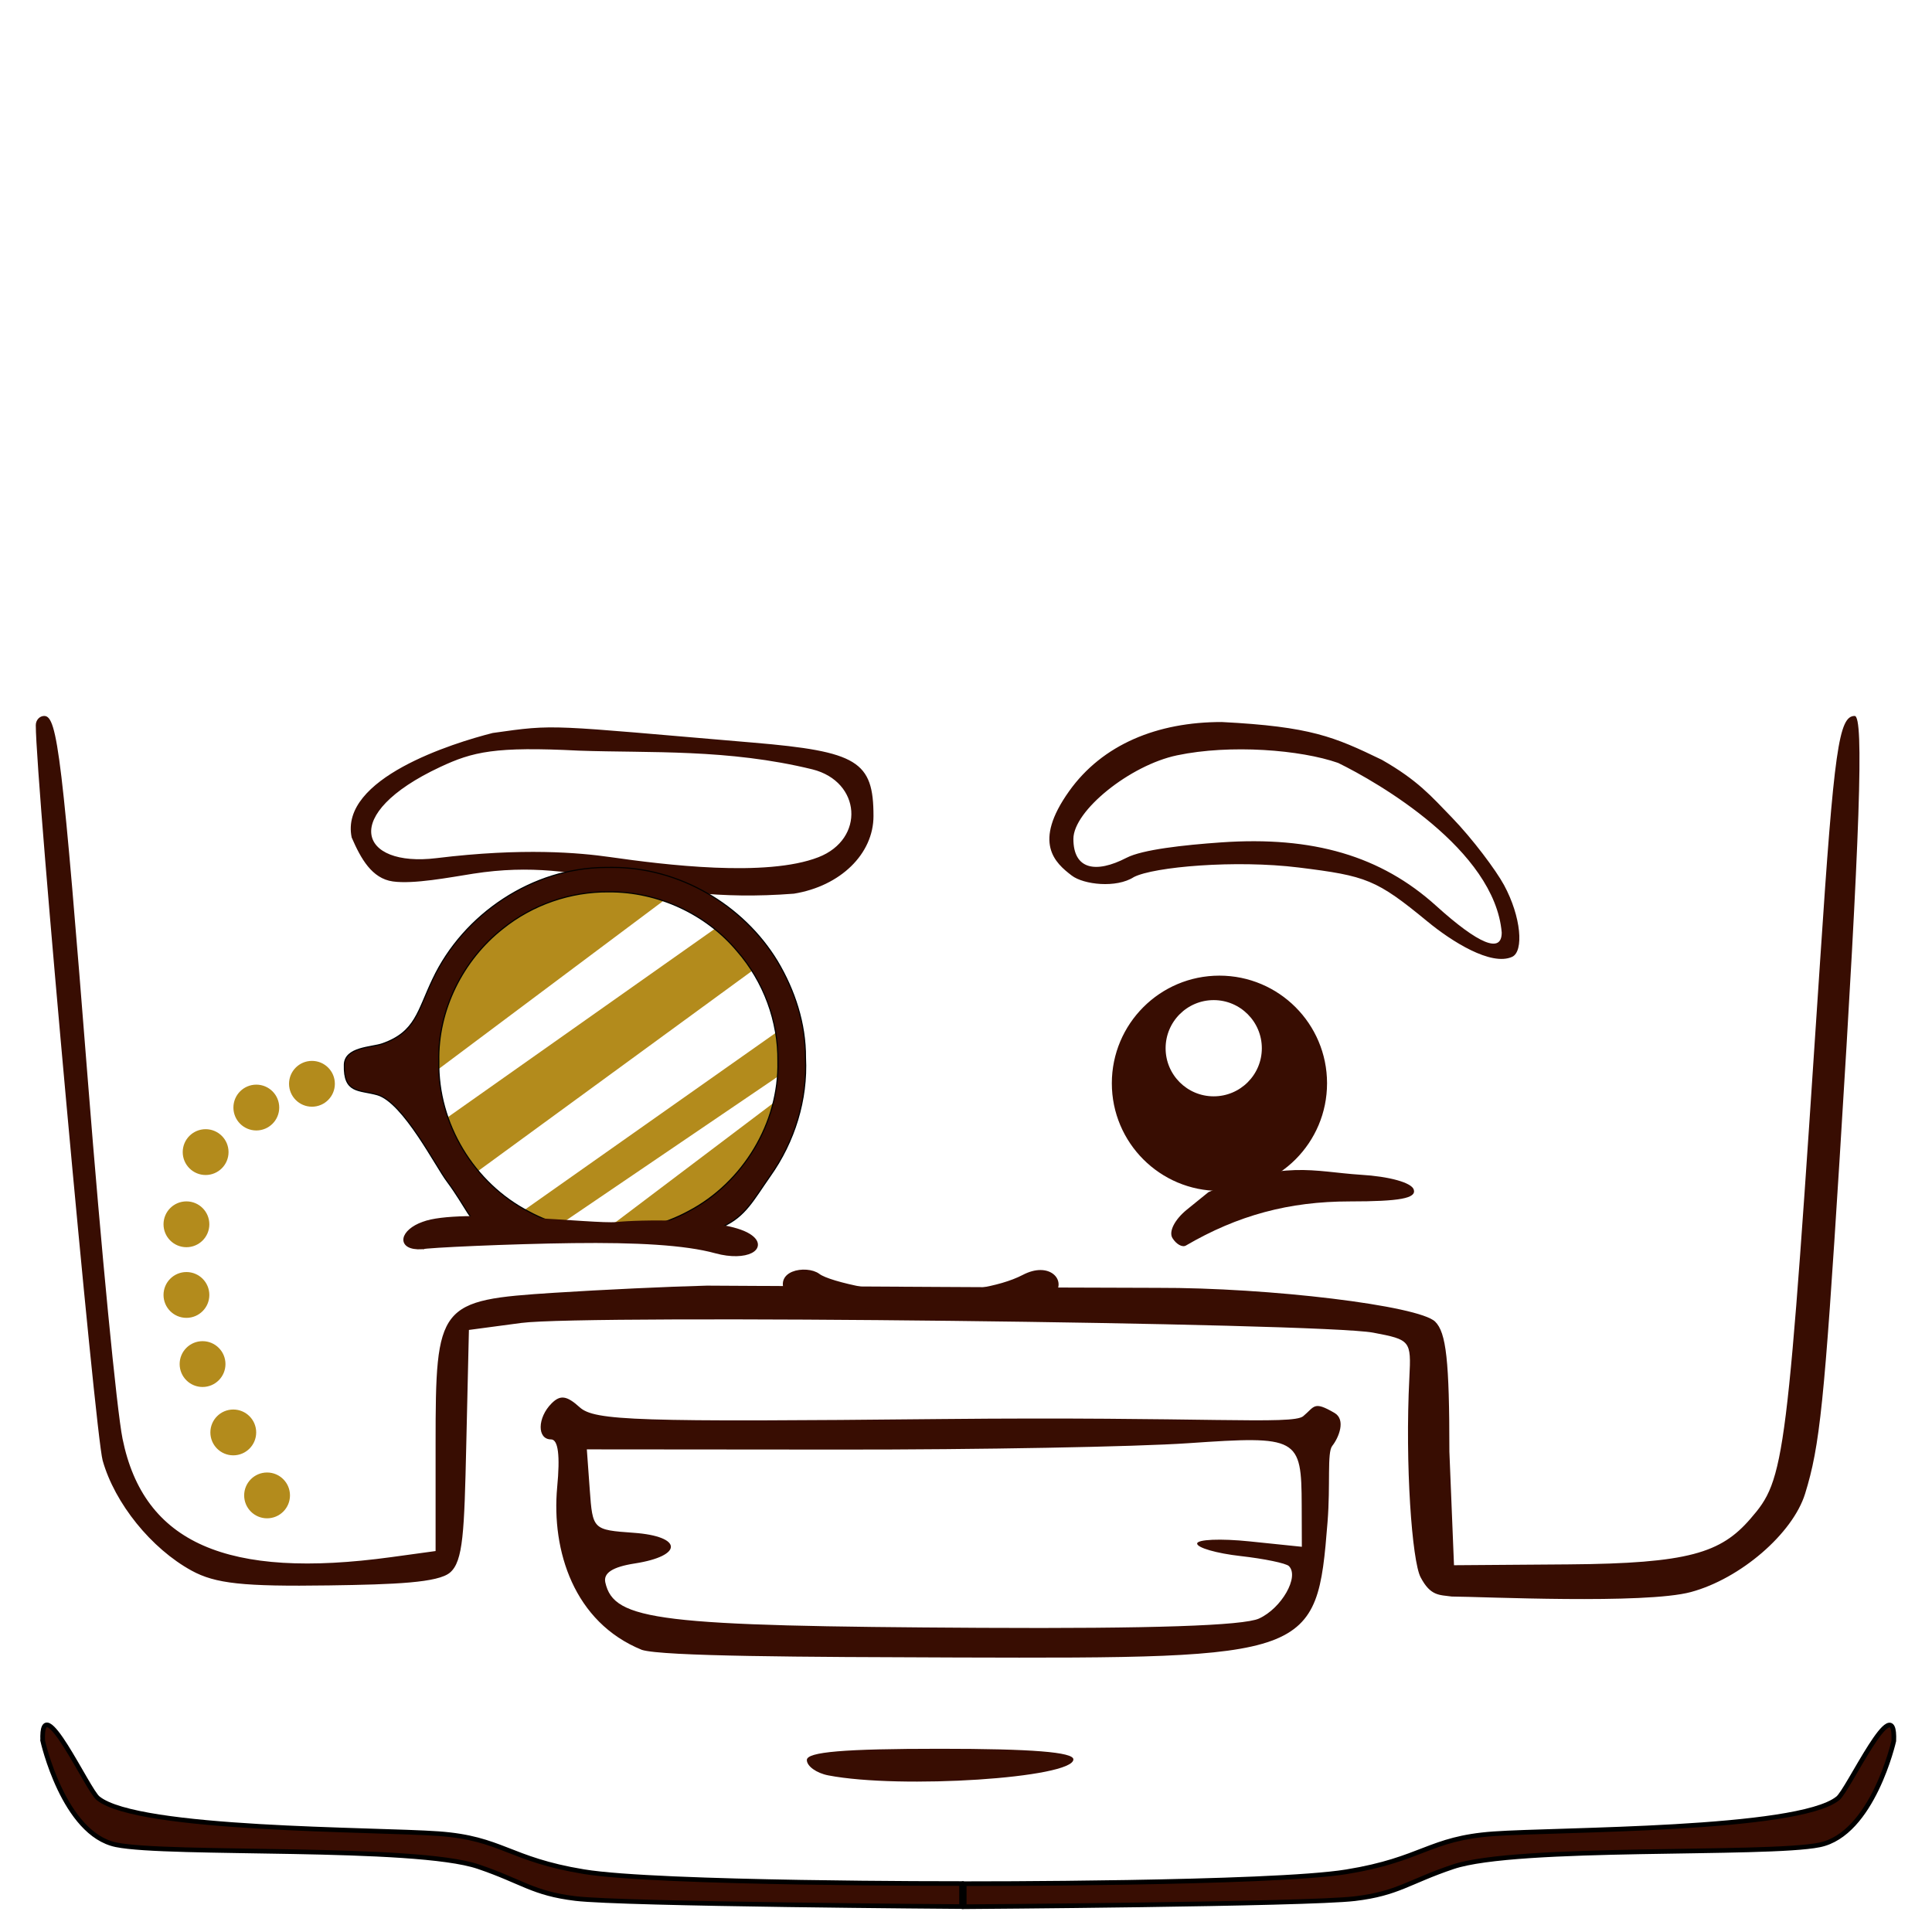
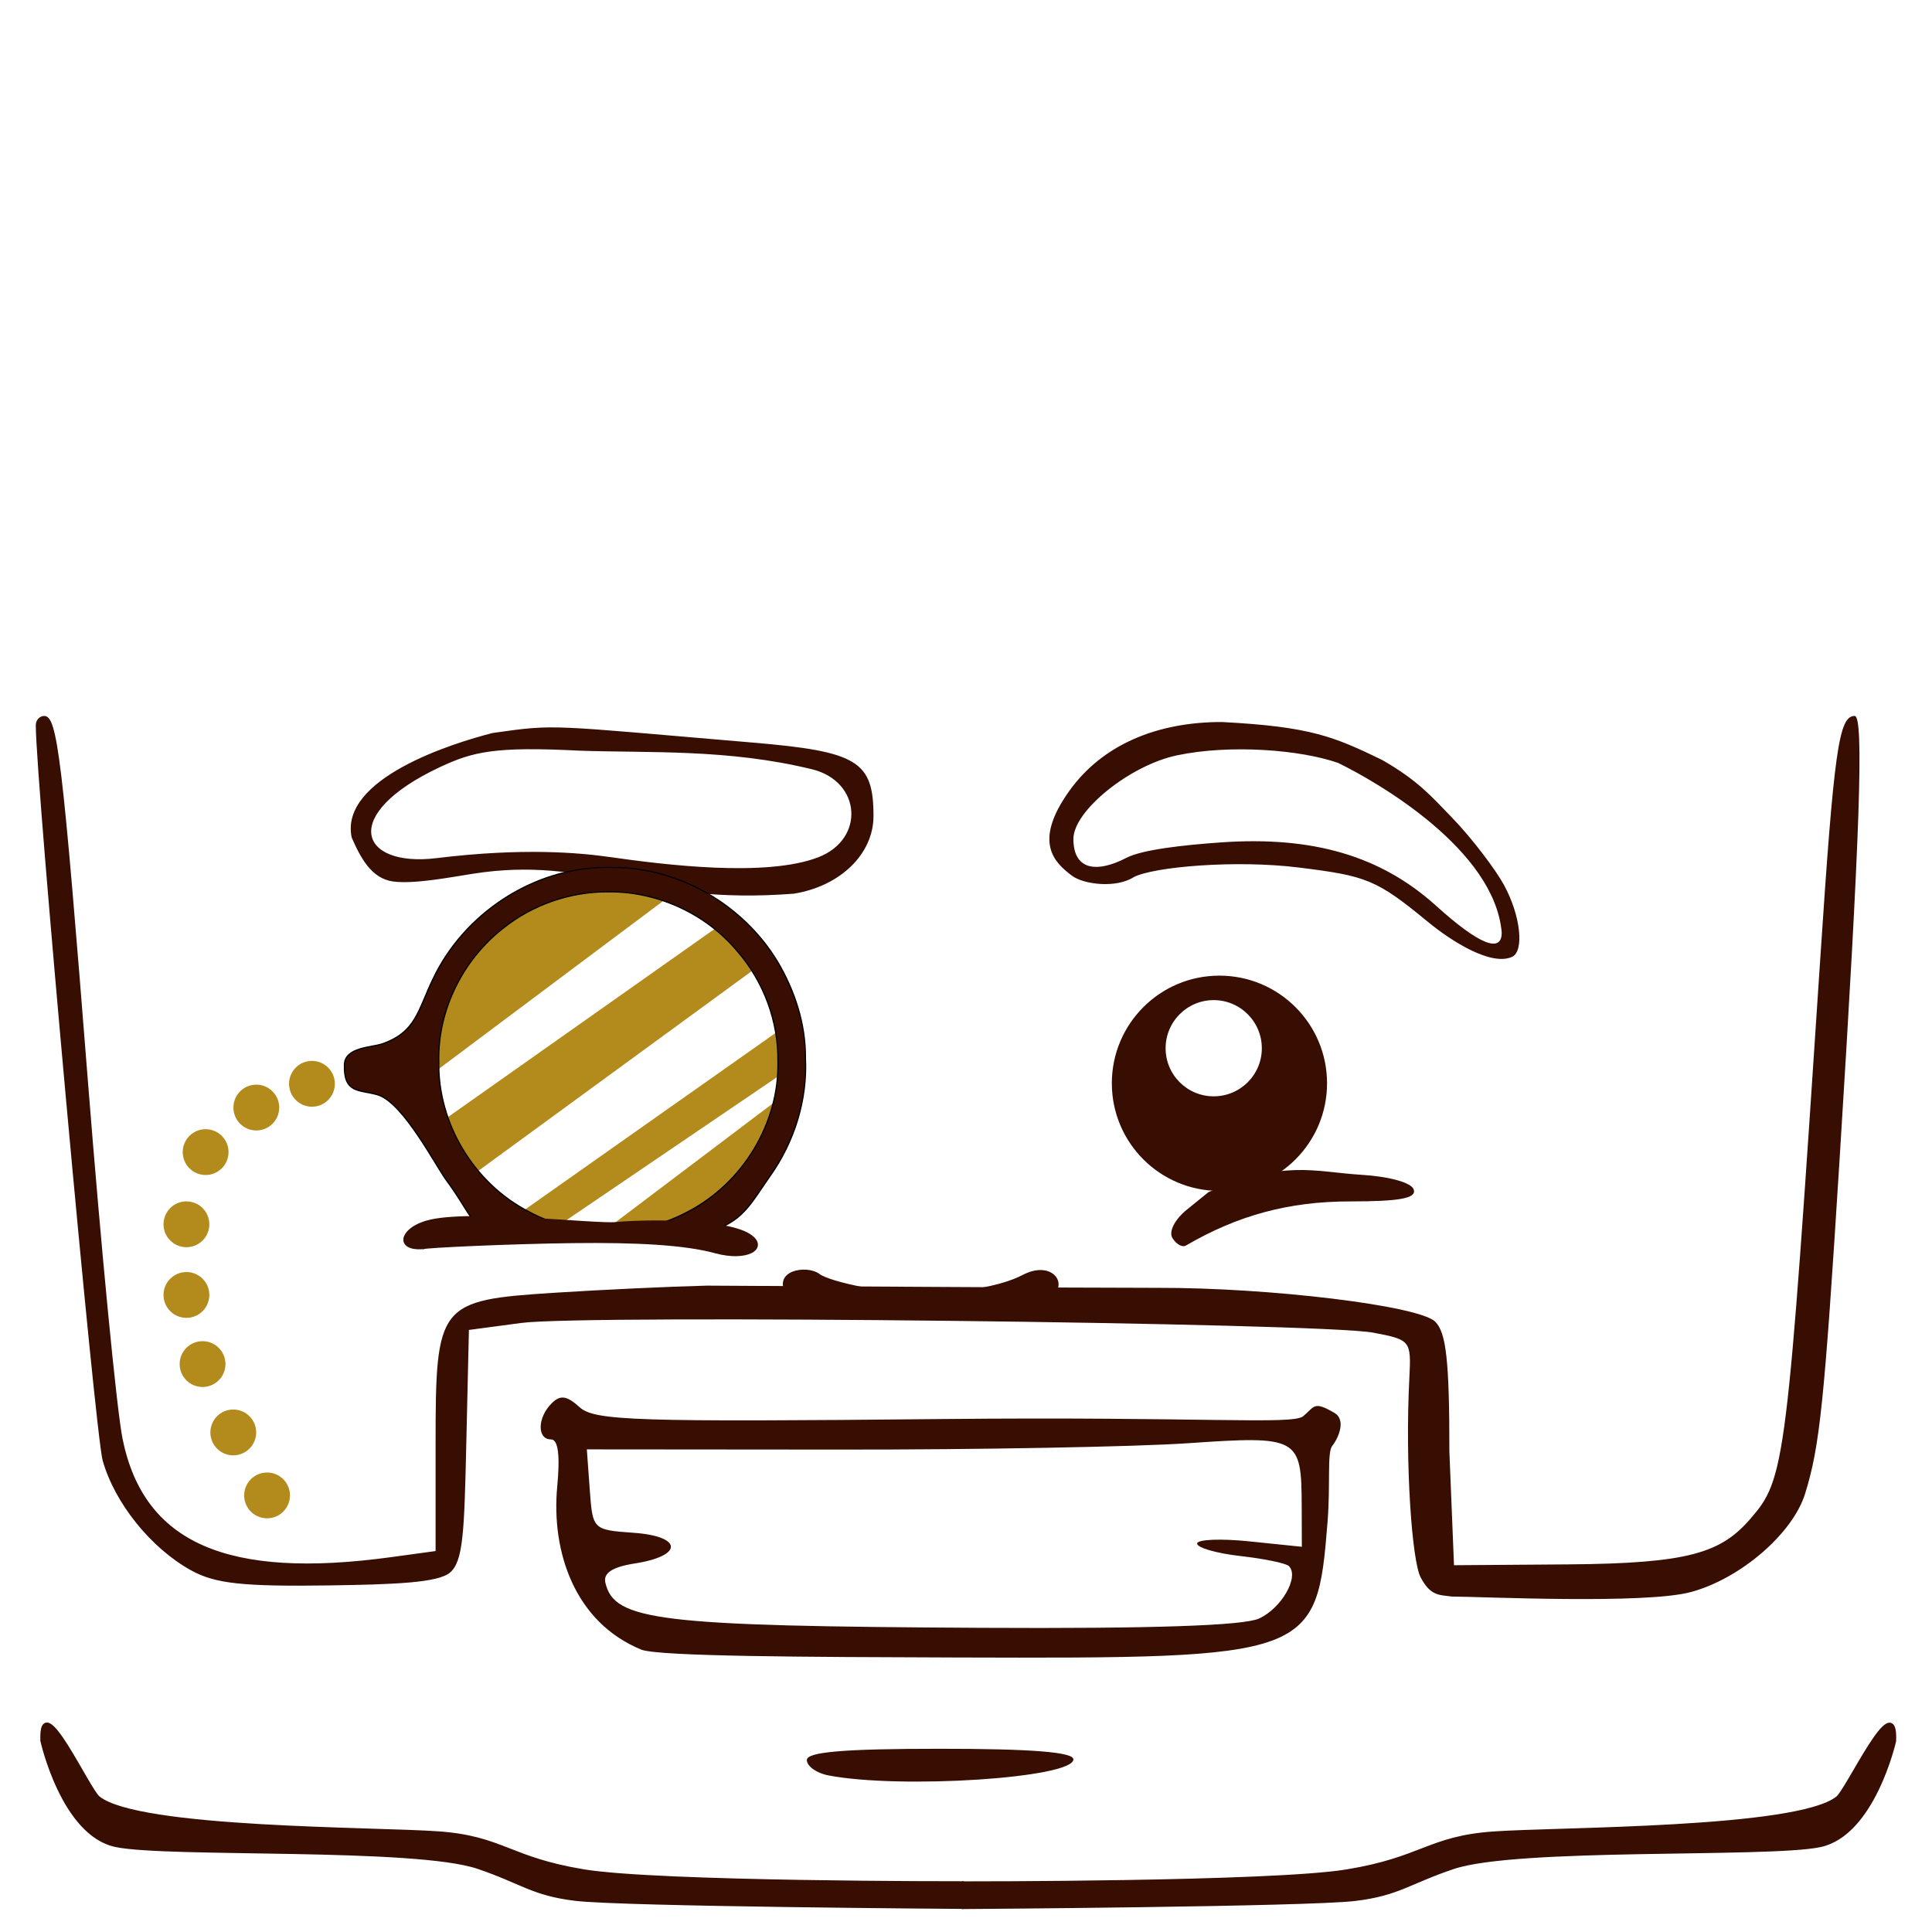
<svg xmlns="http://www.w3.org/2000/svg" width="1024" height="1024" id="svg2" version="1.1">
  <defs id="defs4" />
  <g id="layer1" transform="translate(0,-28.36218)">
    <g id="g3296" transform="matrix(2.409187,0,0,2.409187,-102.5175,-591.1252)">
      <g id="g3357" transform="translate(6.758662,-283.1879)">
        <g id="g3200" transform="translate(-116.6099,8.124463)">
          <g transform="translate(-6.758662,283.1879)" id="g3187">
            <path style="fill:#b38b1c;fill-opacity:1;stroke:#b38b1c;stroke-width:1px;stroke-linecap:butt;stroke-linejoin:miter;stroke-opacity:1" d="m 254.464,484.466 51.704,-38.693 -16.052,-3.548 -18.248,5.576 -13.855,14.024 -6.421,16.559 z" id="path3386" />
            <g id="g3184">
              <path id="path3388" d="m 256.66,496.124 60.828,-42.918 8.279,7.941 -62.687,45.79 z" style="fill:#b38b1c;fill-opacity:1;stroke:#b38b1c;stroke-width:1px;stroke-linecap:butt;stroke-linejoin:miter;stroke-opacity:1" />
            </g>
            <path style="fill:#b38b1c;fill-opacity:1;stroke:#b38b1c;stroke-width:1px;stroke-linecap:butt;stroke-linejoin:miter;stroke-opacity:1" d="m 273.219,516.738 57.787,-40.721 1.183,7.941 -53.731,36.497 z" id="path3390" />
            <path style="fill:#b38b1c;fill-opacity:1;stroke:#b38b1c;stroke-width:1px;stroke-linecap:butt;stroke-linejoin:miter;stroke-opacity:1" d="m 331.174,490.886 -38.693,29.231 19.938,0.507 13.01,-13.348 7.266,-13.348 z" id="path3392" />
          </g>
          <g id="g3329">
            <g id="g3248" transform="translate(-4.779096,285.312)">
              <g id="g3090">
                <path style="fill:#380d02;fill-opacity:1" d="m 339.401,637.469 c -2.592,-0.499 -4.712,-2.02 -4.712,-3.38 0,-1.782 8.181,-2.472 29.319,-2.472 20.151,0 29.319,0.73 29.319,2.333 0,4.105 -38.008,6.585 -53.926,3.519 z M 298.396,609.857 c -14.979,-6.077 -19.908,-21.855 -18.636,-35.767 0.674,-7.018 0.224,-10.534 -1.349,-10.534 -3.099,0 -3.025,-4.781 0.124,-7.929 1.916,-1.916 3.329,-1.72 6.18,0.86 3.275,2.964 12.359,3.258 79.919,2.586 56.791,-0.565 76.906,1.325 79.246,-0.617 2.567,-2.13 2.26,-3.423 6.893,-0.727 2.542,1.479 0.967,5.406 -0.505,7.268 -1.154,1.461 -0.366,8.447 -1.022,16.692 -2.369,29.755 -3.28,30.088 -81.645,29.846 -33.652,-0.104 -64.616,-0.239 -69.206,-1.677 z m 135.771,-6.893 c 4.965,-2.262 8.916,-9.198 6.575,-11.539 -0.624,-0.624 -5.422,-1.618 -10.662,-2.209 -5.24,-0.591 -9.527,-1.826 -9.527,-2.744 0,-0.919 5.183,-1.136 11.518,-0.482 l 11.518,1.189 -0.032,-9.193 c -0.052,-14.871 -0.765,-15.261 -24.884,-13.6 -11.627,0.801 -46.17,1.435 -76.763,1.409 l -55.624,-0.046 0.642,8.852 c 0.639,8.823 0.671,8.854 9.674,9.502 10.794,0.777 10.937,5.08 0.225,6.746 -4.874,0.758 -6.942,2.096 -6.471,4.188 1.896,8.417 11.593,9.588 82.596,9.972 37.57,0.203 57.763,-0.471 61.216,-2.044 z m 35.552,-9.075 c -1.882,-3.517 -3.457,-24.808 -2.476,-43.903 0.42,-8.165 0.257,-8.367 -7.948,-9.914 -11.596,-2.185 -173.266,-4.028 -187.433,-2.137 l -11.518,1.538 -0.586,25.45 c -0.436,18.936 -0.662,25.46 -3.577,27.932 -2.626,2.227 -11.973,2.611 -26.639,2.822 -18.852,0.271 -24.978,-0.388 -30.205,-3.25 -8.874,-4.858 -16.903,-14.797 -19.568,-24.224 -1.645,-5.818 -14.713,-149.503 -14.713,-161.772 0,-1.12 0.838,-2.036 1.861,-2.036 2.904,0 3.973,8.958 9.628,80.628 2.908,36.858 6.328,72.139 7.6,78.401 4.658,22.932 22.963,30.986 59.152,26.026 l 9.716,-1.332 0,-23.567 c 0,-30.871 0.586,-31.615 26.178,-33.259 10.366,-0.666 25.445,-1.371 33.508,-1.566 36.296,0.176 68.019,0.433 99.093,0.487 24.704,-0.073 57.504,3.913 61.115,7.426 2.454,2.387 3.141,8.651 3.141,28.623 l 1.014,24.975 25.164,-0.187 c 26.523,-0.197 33.561,-2.55 40.022,-10.002 7.705,-8.887 8.01,-11.33 15.402,-123.386 3.023,-45.826 4.079,-53.267 7.561,-53.267 2.062,0 1.193,25.586 -3.309,97.381 -3.371,53.756 -4.346,63.227 -7.596,73.717 -2.723,8.791 -14.241,18.712 -25.129,21.644 -10.11,2.722 -45.921,1.022 -52.619,0.987 -2.699,-0.381 -4.648,-0.05 -6.84,-4.235 z M 415.128,519.272 c -0.878,-1.42 0.479,-4.091 3.198,-6.292 l 4.723,-3.825 c 16.639,-7.158 23.01,-4.503 33.464,-3.824 6.314,0.369 11.19,1.725 11.693,3.251 0.636,1.93 -3.063,2.618 -14.086,2.618 -13.327,0 -24.634,3.045 -36.04,9.707 -0.784,0.458 -2.112,-0.278 -2.951,-1.635 z M 261.25,439.106 c -5.105,0.8 -13.096,2.346 -17.659,1.696 -4.587,-0.653 -7.018,-4.996 -9.038,-9.667 -2.722,-13.023 22.354,-20.801 31.028,-22.993 14.107,-1.997 11.773,-1.739 57.346,2.125 22.914,1.943 26.423,4.088 26.423,16.151 0,8.324 -7.267,15.415 -17.501,17.076 -33.437,2.604 -44.822,-8.427 -70.598,-4.389 z m 75.988,-3.634 c 10.287,-3.993 9.423,-16.63 -1.321,-19.326 -18.582,-4.546 -35.759,-3.568 -51.365,-4.117 -18.478,-0.948 -23.328,0.228 -30.521,3.594 -22.279,10.426 -17.882,22.146 -0.795,20.051 19.013,-2.33 31.464,-1.184 38.095,-0.241 12.008,1.708 34.396,4.508 45.906,0.04 z m 134.059,14.204 c -11.331,-9.326 -13.465,-10.086 -28.375,-11.935 -13.934,-1.728 -31.912,-0.155 -36.281,2.094 -3.865,2.503 -11.054,1.67 -13.67,-0.322 -3.658,-2.786 -8.669,-7.209 -0.589,-18.557 7.333,-10.299 19.421,-15.237 33.592,-15.224 19.604,1.009 24.727,3.246 35.213,8.311 7.901,4.507 10.837,7.975 15.395,12.675 4.558,4.7 9.73,11.639 11.484,14.875 3.791,6.993 4.394,14.62 1.778,15.802 -4.63,2.091 -13.326,-3.421 -18.547,-7.719 z m 16.264,2.362 c -1.572,-18.237 -27.236,-33.034 -35.988,-37.309 -8.222,-2.884 -23.689,-4.141 -35.449,-1.669 -10.361,2.178 -22.795,12.208 -22.795,18.389 0,6.681 4.842,7.693 11.703,4.145 3.465,-1.792 12.502,-2.803 20.804,-3.382 20.237,-1.413 35.174,2.993 47.294,13.952 9.395,8.494 14.445,10.55 14.431,5.874 z" id="path3009" />
              </g>
              <g id="g3229">
                <g id="g3081">
                  <g id="g3077">
                    <path style="fill:#380d02;fill-opacity:1;stroke:#380d02;stroke-width:2.409;stroke-opacity:1" d="M 646.312 518.312 C 615.472 518.312 590.5 543.316 590.5 574.156 C 590.5 604.997 615.472 630 646.312 630 C 677.153 630 702.156 604.997 702.156 574.156 C 702.156 543.316 677.153 518.312 646.312 518.312 z M 643.281 528.875 C 658.027 528.875 670 540.848 670 555.594 C 670 570.34 658.027 582.281 643.281 582.281 C 628.535 582.281 616.594 570.34 616.594 555.594 C 616.594 540.848 628.535 528.875 643.281 528.875 z " transform="matrix(0.4150779,0,0,0.4150779,157.1831,246.887)" id="path3073" />
                  </g>
                  <g id="g3068">
                    <path style="fill:#380d02;fill-opacity:1;stroke:#000000;stroke-width:0.253;stroke-opacity:1" d="m 290.374,437.725 c -15.992,0.092 -31.177,10.198 -37.96,24.575 -1.687,3.516 -2.624,6.423 -4.057,8.775 -1.433,2.352 -3.364,4.147 -7.038,5.44 -2.389,0.84 -8.267,0.712 -8.374,4.605 -0.176,6.362 3.213,5.472 7.225,6.601 5.742,1.616 13.002,15.98 15.398,19.08 8.527,11.566 3.244,12.896 31.133,12.916 32.923,0.306 32.554,-3.63 39.897,-14.09 5.354,-7.533 8.258,-16.805 7.785,-26.075 0.038,-7.466 -2.376,-14.802 -6.175,-21.174 -7.543,-12.449 -21.656,-20.691 -36.318,-20.661 -0.505,-0.002 -1.01,5.5e-4 -1.515,0.008 z m 0.734,5.366 c 10.764,-0.067 21.387,4.818 28.267,13.047 5.808,6.677 9.061,15.401 8.946,24.265 0.317,13.521 -7.704,26.705 -19.639,32.964 -10.752,5.856 -24.445,5.902 -35.163,0.076 -12.053,-6.217 -20.057,-19.408 -19.796,-33.025 -0.275,-11.273 5.296,-22.35 14.047,-29.231 6.561,-5.288 14.917,-8.166 23.336,-8.097 z" id="path3045" />
                    <g id="g3065">
                      <path id="path3063" d="m 250.021,521.229 c 0.845,-0.338 19.392,-1.19 33.247,-1.358 13.855,-0.169 24.654,0.396 31.412,2.255 6.759,1.859 11.273,-0.806 7.201,-3.359 -5.576,-3.496 -24.331,-3.041 -29.062,-2.534 -4.731,0.507 -34.469,-3.145 -42.493,-0.07 -4.588,1.611 -5.675,5.329 -0.305,5.067 z" style="fill:#380d02;stroke:#380d02;stroke-width:1px;stroke-linecap:butt;stroke-linejoin:miter;stroke-opacity:1;fill-opacity:1" />
                    </g>
                  </g>
                </g>
                <g id="g3219">
                  <path d="m 230.352,485.322 c 0,2.507 -2.033,4.54 -4.54,4.54 -2.507,0 -4.54,-2.033 -4.54,-4.54 0,-2.507 2.033,-4.54 4.54,-4.54 2.507,0 4.54,2.033 4.54,4.54 z" id="path3047" style="fill:#b38b1c;fill-opacity:1;stroke:#b38b1c;stroke-opacity:1" />
                  <path d="m 230.352,485.322 c 0,2.507 -2.033,4.54 -4.54,4.54 -2.507,0 -4.54,-2.033 -4.54,-4.54 0,-2.507 2.033,-4.54 4.54,-4.54 2.507,0 4.54,2.033 4.54,4.54 z" id="path3047-1" style="fill:#b38b1c;fill-opacity:1;stroke:#b38b1c;stroke-opacity:1" transform="translate(-12.23855,5.225922)" />
                  <path d="m 230.352,485.322 c 0,2.507 -2.033,4.54 -4.54,4.54 -2.507,0 -4.54,-2.033 -4.54,-4.54 0,-2.507 2.033,-4.54 4.54,-4.54 2.507,0 4.54,2.033 4.54,4.54 z" id="path3047-1-7" style="fill:#b38b1c;fill-opacity:1;stroke:#b38b1c;stroke-opacity:1" transform="translate(-23.39034,15.02598)" />
                  <path d="m 230.352,485.322 c 0,2.507 -2.033,4.54 -4.54,4.54 -2.507,0 -4.54,-2.033 -4.54,-4.54 0,-2.507 2.033,-4.54 4.54,-4.54 2.507,0 4.54,2.033 4.54,4.54 z" id="path3047-1-7-4" style="fill:#b38b1c;fill-opacity:1;stroke:#b38b1c;stroke-opacity:1" transform="translate(-27.61451,30.90884)" />
                  <path d="m 230.352,485.322 c 0,2.507 -2.033,4.54 -4.54,4.54 -2.507,0 -4.54,-2.033 -4.54,-4.54 0,-2.507 2.033,-4.54 4.54,-4.54 2.507,0 4.54,2.033 4.54,4.54 z" id="path3047-1-7-4-0" style="fill:#b38b1c;fill-opacity:1;stroke:#b38b1c;stroke-opacity:1" transform="translate(-27.61451,46.45376)" />
                  <path d="m 230.352,485.322 c 0,2.507 -2.033,4.54 -4.54,4.54 -2.507,0 -4.54,-2.033 -4.54,-4.54 0,-2.507 2.033,-4.54 4.54,-4.54 2.507,0 4.54,2.033 4.54,4.54 z" id="path3047-1-7-4-0-9" style="fill:#b38b1c;fill-opacity:1;stroke:#b38b1c;stroke-opacity:1" transform="translate(-24.06621,61.66075)" />
                  <path d="m 230.352,485.322 c 0,2.507 -2.033,4.54 -4.54,4.54 -2.507,0 -4.54,-2.033 -4.54,-4.54 0,-2.507 2.033,-4.54 4.54,-4.54 2.507,0 4.54,2.033 4.54,4.54 z" id="path3047-1-7-4-0-9-4" style="fill:#b38b1c;fill-opacity:1;stroke:#b38b1c;stroke-opacity:1" transform="translate(-17.30755,76.69877)" />
                  <path d="m 230.352,485.322 c 0,2.507 -2.033,4.54 -4.54,4.54 -2.507,0 -4.54,-2.033 -4.54,-4.54 0,-2.507 2.033,-4.54 4.54,-4.54 2.507,0 4.54,2.033 4.54,4.54 z" id="path3047-1-7-4-0-9-4-8" style="fill:#b38b1c;fill-opacity:1;stroke:#b38b1c;stroke-opacity:1" transform="translate(-9.873019,90.55403)" />
                </g>
              </g>
            </g>
            <g id="g3323">
              <path style="fill:#380d02;stroke:#380d02;stroke-width:1px;stroke-linecap:butt;stroke-linejoin:miter;stroke-opacity:1;fill-opacity:1" d="m 326.293,817.41 c 0,0 12.426,4.062 30.108,3.943 17.683,-0.119 24.851,-2.151 27.48,-4.66 2.628,-2.509 -0.717,-6.452 -6.213,-3.584 -5.496,2.867 -14.397,3.883 -21.924,4.122 -7.527,0.239 -20.849,-2.449 -23.358,-4.361 -2.509,-1.912 -10.156,-0.717 -6.093,4.54 z" id="path3270" />
              <g style="fill:#000000;stroke:#000000" id="g3292">
-                 <path style="fill:#380d02;stroke:#000000;stroke-width:1.019px;stroke-linecap:butt;stroke-linejoin:miter;stroke-opacity:1;fill-opacity:1" d="m 161.796,915.169 c 0,0 4.568,20.519 16.165,22.884 11.597,2.364 65.747,0.077 79.682,4.813 9.689,3.293 11.928,5.867 21.348,7.009 10.454,1.267 84.953,1.773 84.953,1.773 l 0,-5.067 c 0,0 -66.68,0.085 -83.108,-2.618 -16.557,-2.723 -17.922,-7.346 -31.978,-8.36 -14.056,-1.013 -66.065,-0.676 -74.85,-7.769 -2.186,-1.533 -12.71,-24.821 -12.211,-12.666 z" id="path3272" />
-                 <path style="fill:#380d02;stroke:#000000;stroke-width:1.025px;stroke-linecap:butt;stroke-linejoin:miter;stroke-opacity:1;fill-opacity:1" d="m 569.04,915.203 c 0,0 -4.622,20.516 -16.354,22.88 -11.732,2.364 -66.514,0.077 -80.612,4.812 -9.802,3.293 -12.067,5.867 -21.597,7.008 -10.576,1.266 -85.945,1.773 -85.945,1.773 l 0,-5.066 c 0,0 67.458,0.084 84.078,-2.617 16.751,-2.723 18.131,-7.345 32.352,-8.359 14.22,-1.013 66.836,-0.675 75.724,-7.768 2.212,-1.533 12.858,-24.817 12.354,-12.664 z" id="path3272-8" />
+                 <path style="fill:#380d02;stroke:#380d02;stroke-width:1.019px;stroke-linecap:butt;stroke-linejoin:miter;stroke-opacity:1;fill-opacity:1" d="m 161.796,915.169 c 0,0 4.568,20.519 16.165,22.884 11.597,2.364 65.747,0.077 79.682,4.813 9.689,3.293 11.928,5.867 21.348,7.009 10.454,1.267 84.953,1.773 84.953,1.773 l 0,-5.067 c 0,0 -66.68,0.085 -83.108,-2.618 -16.557,-2.723 -17.922,-7.346 -31.978,-8.36 -14.056,-1.013 -66.065,-0.676 -74.85,-7.769 -2.186,-1.533 -12.71,-24.821 -12.211,-12.666 z" id="path3272" />
+                 <path style="fill:#380d02;stroke:#380d02;stroke-width:1.025px;stroke-linecap:butt;stroke-linejoin:miter;stroke-opacity:1;fill-opacity:1" d="m 569.04,915.203 c 0,0 -4.622,20.516 -16.354,22.88 -11.732,2.364 -66.514,0.077 -80.612,4.812 -9.802,3.293 -12.067,5.867 -21.597,7.008 -10.576,1.266 -85.945,1.773 -85.945,1.773 l 0,-5.066 c 0,0 67.458,0.084 84.078,-2.617 16.751,-2.723 18.131,-7.345 32.352,-8.359 14.22,-1.013 66.836,-0.675 75.724,-7.768 2.212,-1.533 12.858,-24.817 12.354,-12.664 z" id="path3272-8" />
              </g>
            </g>
          </g>
        </g>
      </g>
    </g>
  </g>
</svg>
